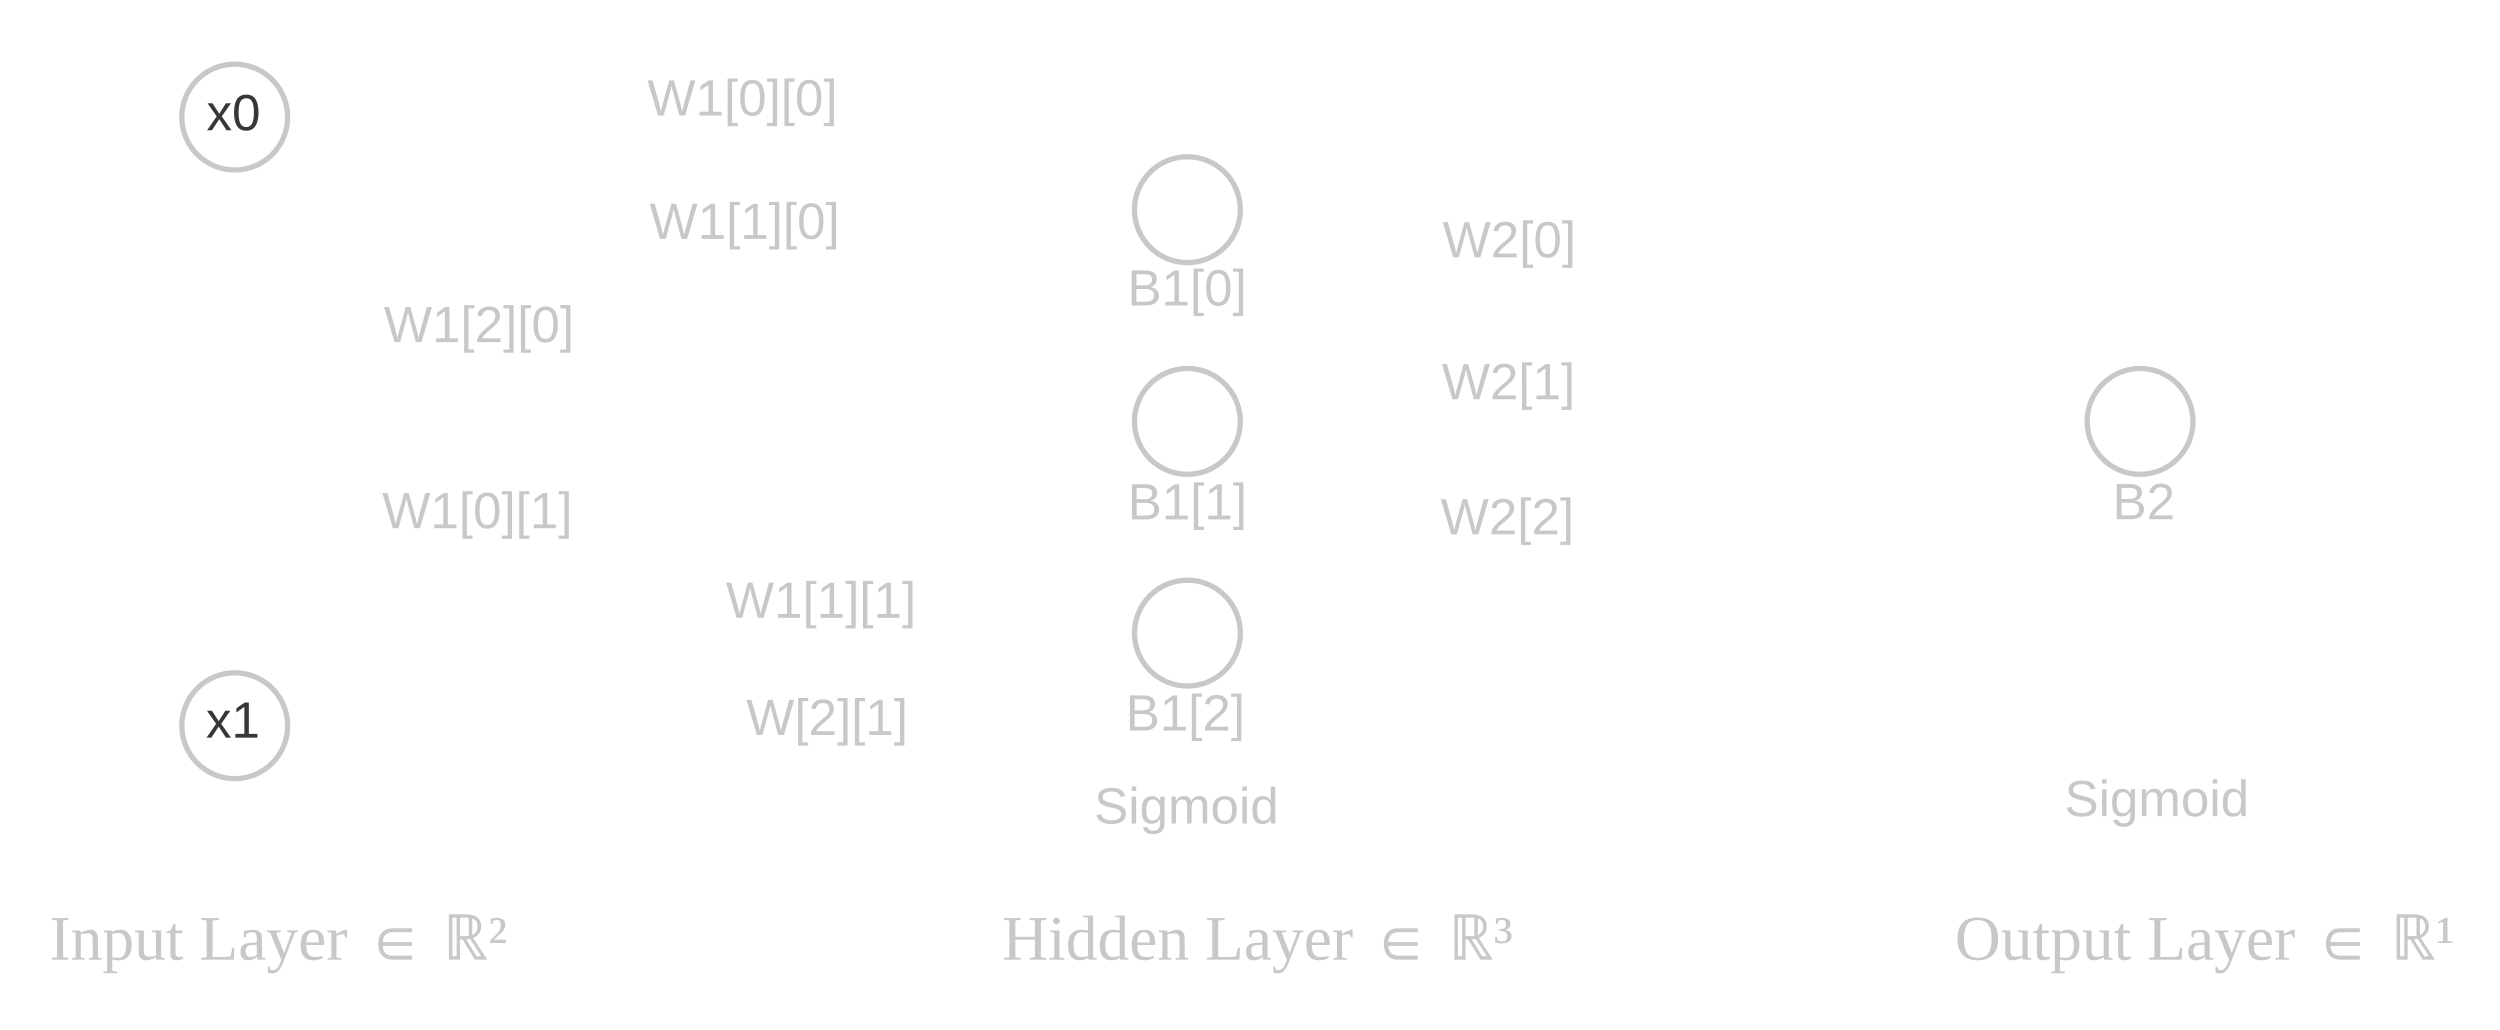
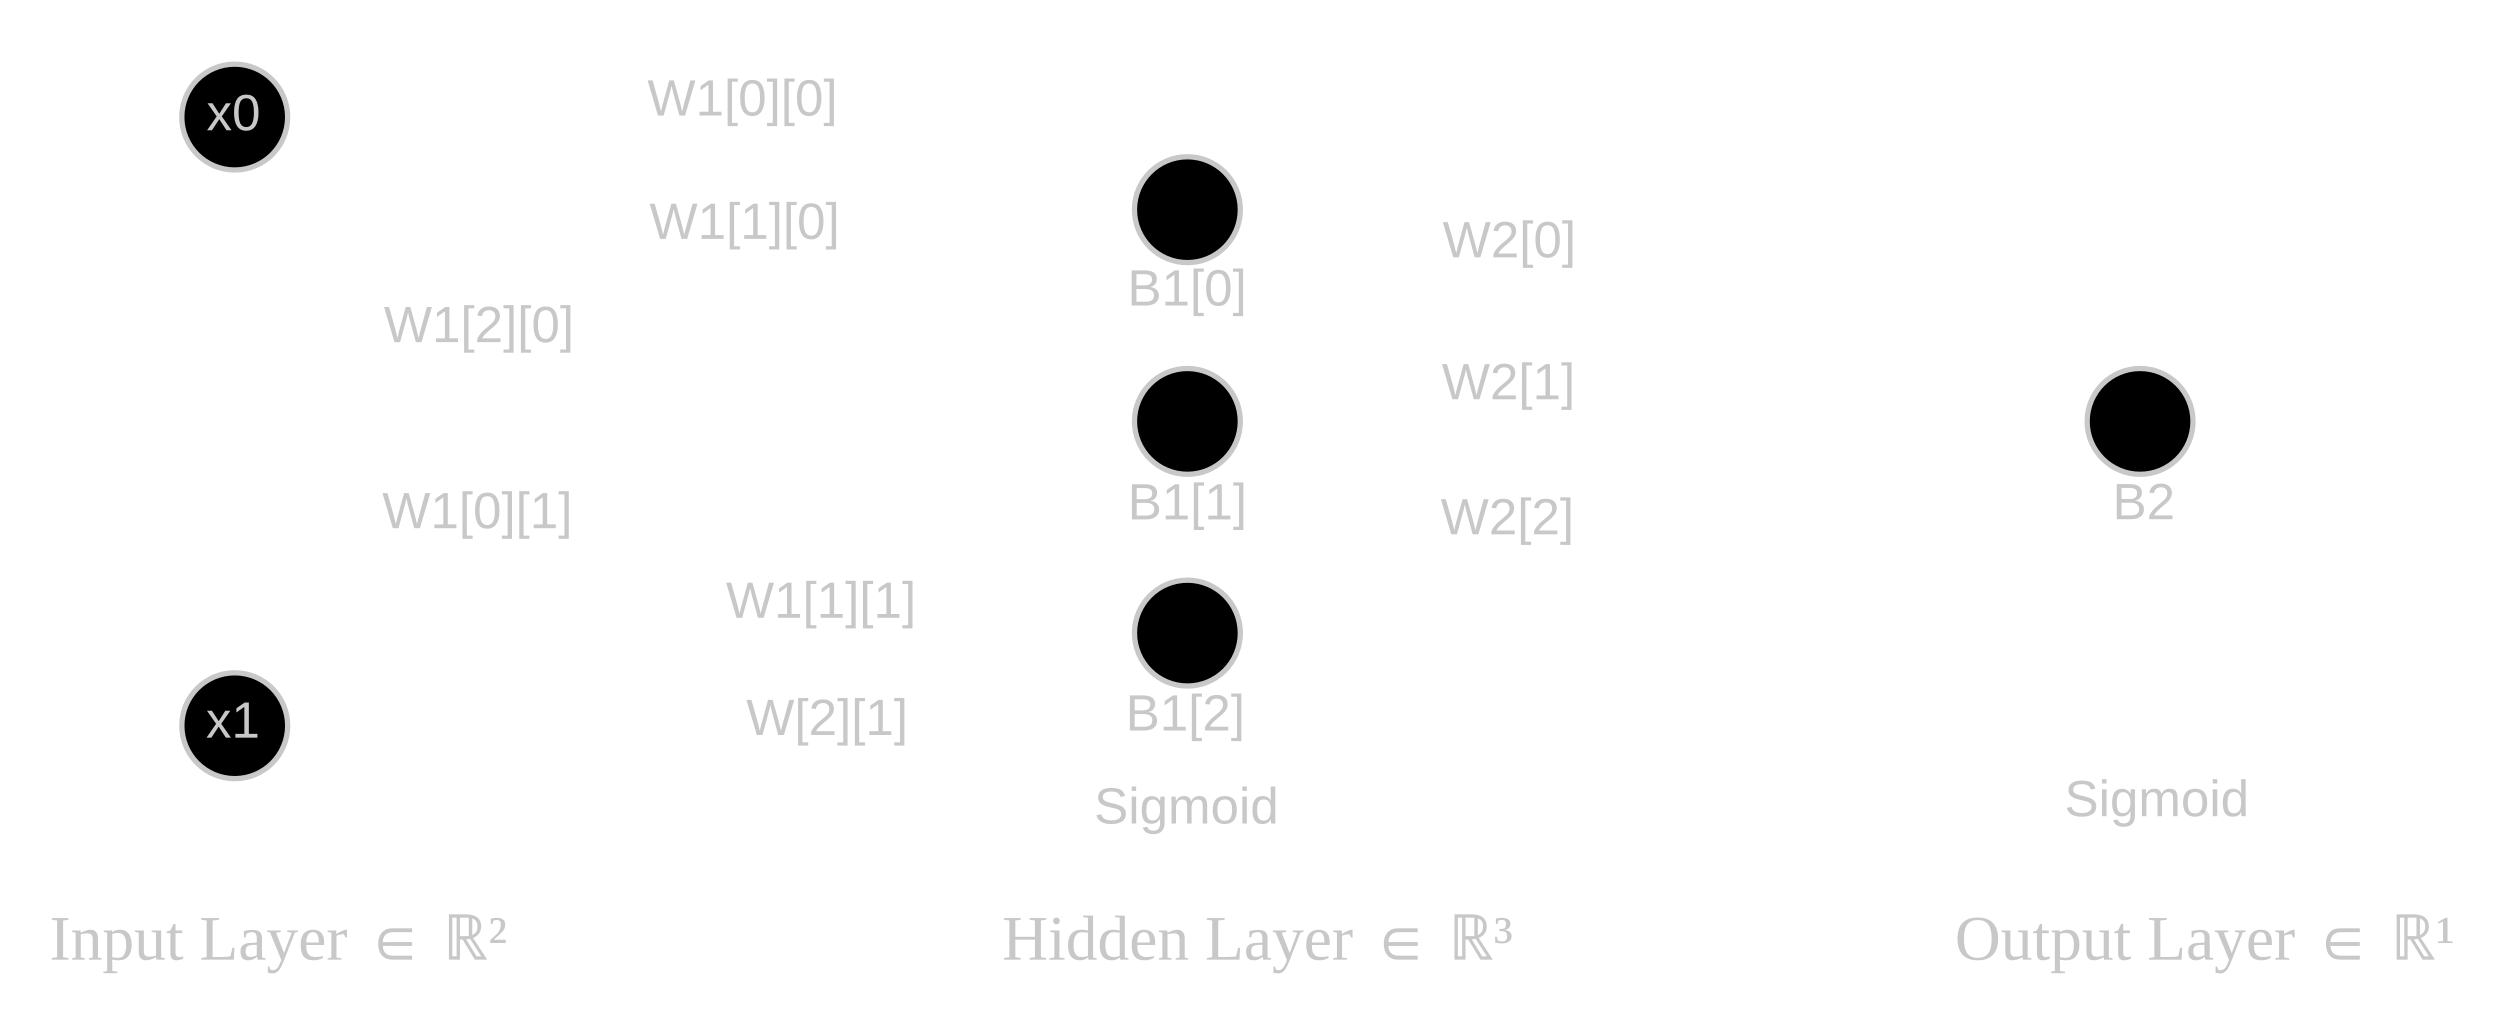
<svg xmlns="http://www.w3.org/2000/svg" viewBox="355.295 260.76 944.715 389.008">
  <g transform="matrix(2, 0, 0.000103, 2, -676.0389, -299)" style="">
    <path class="link" marker-end="" d="M740,319.5, 920,359.5" style="stroke-width: 0.5; stroke-opacity: 1; stroke: rgb(255, 255, 255);" />
    <path class="link" marker-end="" d="M560,302, 740,359.5" style="stroke-width: 0.5; stroke-opacity: 1; stroke: rgb(255, 255, 255);" />
    <path class="link" marker-end="" d="M560,417, 740,359.5" style="stroke-width: 0.5; stroke-opacity: 1; stroke: rgb(255, 255, 255);" />
    <path class="link" marker-end="" d="M740,359.5, 920,359.5" style="stroke-width: 0.5; stroke-opacity: 1; stroke: rgb(255, 255, 255);" />
    <path class="link" marker-end="" d="M560,302, 740,399.5" style="stroke-width: 0.5; stroke-opacity: 1; stroke: rgb(255, 255, 255);" />
    <path class="link" marker-end="" d="M560,417, 740,399.5" style="stroke-width: 0.5; stroke-opacity: 1; stroke: rgb(255, 255, 255);" />
    <path class="link" marker-end="" d="M740,399.5, 920,359.5" style="stroke-width: 0.5; stroke-opacity: 1; stroke: rgb(255, 255, 255);" />
    <path class="link" marker-end="" d="M560,302, 740,319.5" style="stroke-width: 0.5; stroke-opacity: 1; stroke: rgb(255, 255, 255);" />
    <path class="link" marker-end="" d="M560,417, 740,319.5" style="stroke-width: 0.5; stroke-opacity: 1; stroke: rgb(255, 255, 255);" />
-     <circle r="10" class="node" id="0_0" cx="560" cy="302" style="fill: rgb(255, 255, 255); stroke: rgb(200, 200, 200);" />
-     <circle r="10" class="node" id="0_1" cx="560" cy="417" style="fill: rgb(255, 255, 255); stroke: rgb(200, 200, 200);" />
-     <circle r="10" class="node" id="1_0" cx="740" cy="319.5" style="fill: rgb(255, 255, 255); stroke: rgb(200, 200, 200);" />
+     <circle r="10" class="node" id="0_0" cx="560" cy="302" style="stroke: rgb(200, 200, 200);" />
+     <circle r="10" class="node" id="0_1" cx="560" cy="417" style="stroke: rgb(200, 200, 200);" />
+     <circle r="10" class="node" id="1_0" cx="740" cy="319.5" style="stroke: rgb(200, 200, 200);" />
    <text class="text" dy=".35em" x="525" y="457" style="font-size: 12px; white-space: pre; fill: rgb(200, 200, 200);">Input Layer ∈ ℝ²</text>
    <text class="text" dy=".35em" x="705" y="457" style="font-size: 12px; white-space: pre; fill: rgb(200, 200, 200);">Hidden Layer ∈ ℝ³</text>
-     <circle r="10" class="node" id="1_1" cx="740" cy="359.5" style="fill: rgb(255, 255, 255); stroke: rgb(200, 200, 200);" />
-     <circle r="10" class="node" id="1_2" cx="740" cy="399.5" style="fill: rgb(255, 255, 255); stroke: rgb(200, 200, 200);" />
-     <circle r="10" class="node" id="2_0" cx="920" cy="359.5" style="fill: rgb(255, 255, 255); stroke: rgb(200, 200, 200);" />
+     <circle r="10" class="node" id="1_1" cx="740" cy="359.5" style="stroke: rgb(200, 200, 200);" />
+     <circle r="10" class="node" id="1_2" cx="740" cy="399.5" style="stroke: rgb(200, 200, 200);" />
+     <circle r="10" class="node" id="2_0" cx="920" cy="359.5" style="stroke: rgb(200, 200, 200);" />
    <text class="text" dy=".35em" x="885" y="457" style="font-size: 12px; white-space: pre; fill: rgb(200, 200, 200);">Output Layer ∈ ℝ¹</text>
  </g>
-   <text style="white-space: pre; fill: rgb(55, 55, 55); font-family: Arial, sans-serif; font-size: 19.3px;" x="433.348" y="309.979" transform="matrix(1, 0, 0.000051, 1, -0.02351, 0)">x0</text>
-   <text style="white-space: pre; fill: rgb(55, 55, 55); font-family: Arial, sans-serif; font-size: 19.3px;" x="433.113" y="539.515" transform="matrix(1, 0, 0.000051, 1, -0.02351, 0)">x1</text>
+   <text style="white-space: pre; fill: rgb(200, 200, 200); font-family: Arial, sans-serif; font-size: 19.3px;" x="433.348" y="309.979" transform="matrix(1, 0, 0.000051, 1, -0.02351, 0)">x0</text>
+   <text style="white-space: pre; fill: rgb(200, 200, 200); font-family: Arial, sans-serif; font-size: 19.3px;" x="433.113" y="539.515" transform="matrix(1, 0, 0.000051, 1, -0.02351, 0)">x1</text>
  <text style="white-space: pre; fill: rgb(200, 200, 200); font-family: Arial, sans-serif; font-size: 19.3px;" x="781.368" y="376.209" transform="matrix(1, 0, 0.000051, 1, -0.02351, 0)">B1[0]</text>
  <text style="white-space: pre; fill: rgb(200, 200, 200); font-family: Arial, sans-serif; font-size: 19.3px;" x="781.459" y="457.027" transform="matrix(1, 0, 0.000051, 1, -0.02351, 0)">B1[1]</text>
  <text style="white-space: pre; fill: rgb(200, 200, 200); font-family: Arial, sans-serif; font-size: 19.3px;" x="780.693" y="536.823" transform="matrix(1, 0, 0.000051, 1, -0.02351, 0)">B1[2]</text>
  <text style="white-space: pre; fill: rgb(200, 200, 200); font-family: Arial, sans-serif; font-size: 19.3px;" x="1153.61" y="456.96" transform="matrix(1, 0, 0.000051, 1, -0.02351, 0)">B2</text>
  <text style="white-space: pre; fill: rgb(200, 200, 200); font-family: Arial, sans-serif; font-size: 19.3px;" x="900.457" y="357.991" transform="matrix(1, 0, 0.000051, 1, -0.02351, 0)">W2[0]</text>
  <text style="white-space: pre; fill: rgb(200, 200, 200); font-family: Arial, sans-serif; font-size: 19.3px;" x="900.133" y="411.638" transform="matrix(1, 0, 0.000051, 1, -0.02351, 0)">W2[1]</text>
  <text style="white-space: pre; fill: rgb(200, 200, 200); font-family: Arial, sans-serif; font-size: 19.3px;" x="899.707" y="462.681" transform="matrix(1, 0, 0.000051, 1, -0.02351, 0)">W2[2]</text>
  <text style="white-space: pre; fill: rgb(200, 200, 200); font-family: Arial, sans-serif; font-size: 19.3px;" x="599.946" y="304.418" transform="matrix(1, 0, 0.000051, 1, -0.02351, 0)">W1[0][0]</text>
  <text style="white-space: pre; fill: rgb(200, 200, 200); font-family: Arial, sans-serif; font-size: 19.3px;" x="600.743" y="351.026" transform="matrix(1, 0, 0.000051, 1, -0.02351, 0)">W1[1][0]</text>
  <text style="white-space: pre; fill: rgb(200, 200, 200); font-family: Arial, sans-serif; font-size: 19.3px;" x="500.355" y="390.05" transform="matrix(1, 0, 0.000051, 1, -0.02351, 0)">W1[2][0]</text>
  <text style="white-space: pre; fill: rgb(200, 200, 200); font-family: Arial, sans-serif; font-size: 19.3px;" x="499.743" y="460.364" transform="matrix(1, 0, 0.000051, 1, -0.02351, 0)">W1[0][1]</text>
  <text style="white-space: pre; fill: rgb(200, 200, 200); font-family: Arial, sans-serif; font-size: 19.3px;" x="629.622" y="494.223" transform="matrix(1, 0, 0.000051, 1, -0.02351, 0)">W1[1][1]</text>
  <text style="white-space: pre; fill: rgb(200, 200, 200); font-family: Arial, sans-serif; font-size: 19.3px;" x="637.282" y="538.5" transform="matrix(1, 0, 0.000051, 1, -0.02351, 0)">W[2][1]</text>
  <text style="white-space: pre; fill: rgb(200, 200, 200); font-family: Arial, sans-serif; font-size: 19.3px;" x="768.765" y="571.971" transform="matrix(1, 0, 0.000051, 1, -0.02351, 0)">Sigmoid</text>
  <text style="white-space: pre; fill: rgb(200, 200, 200); font-family: Arial, sans-serif; font-size: 19.3px;" x="1135.456" y="569.199" transform="matrix(1, 0, 0.000051, 1, -0.02351, 0)">Sigmoid</text>
</svg>
